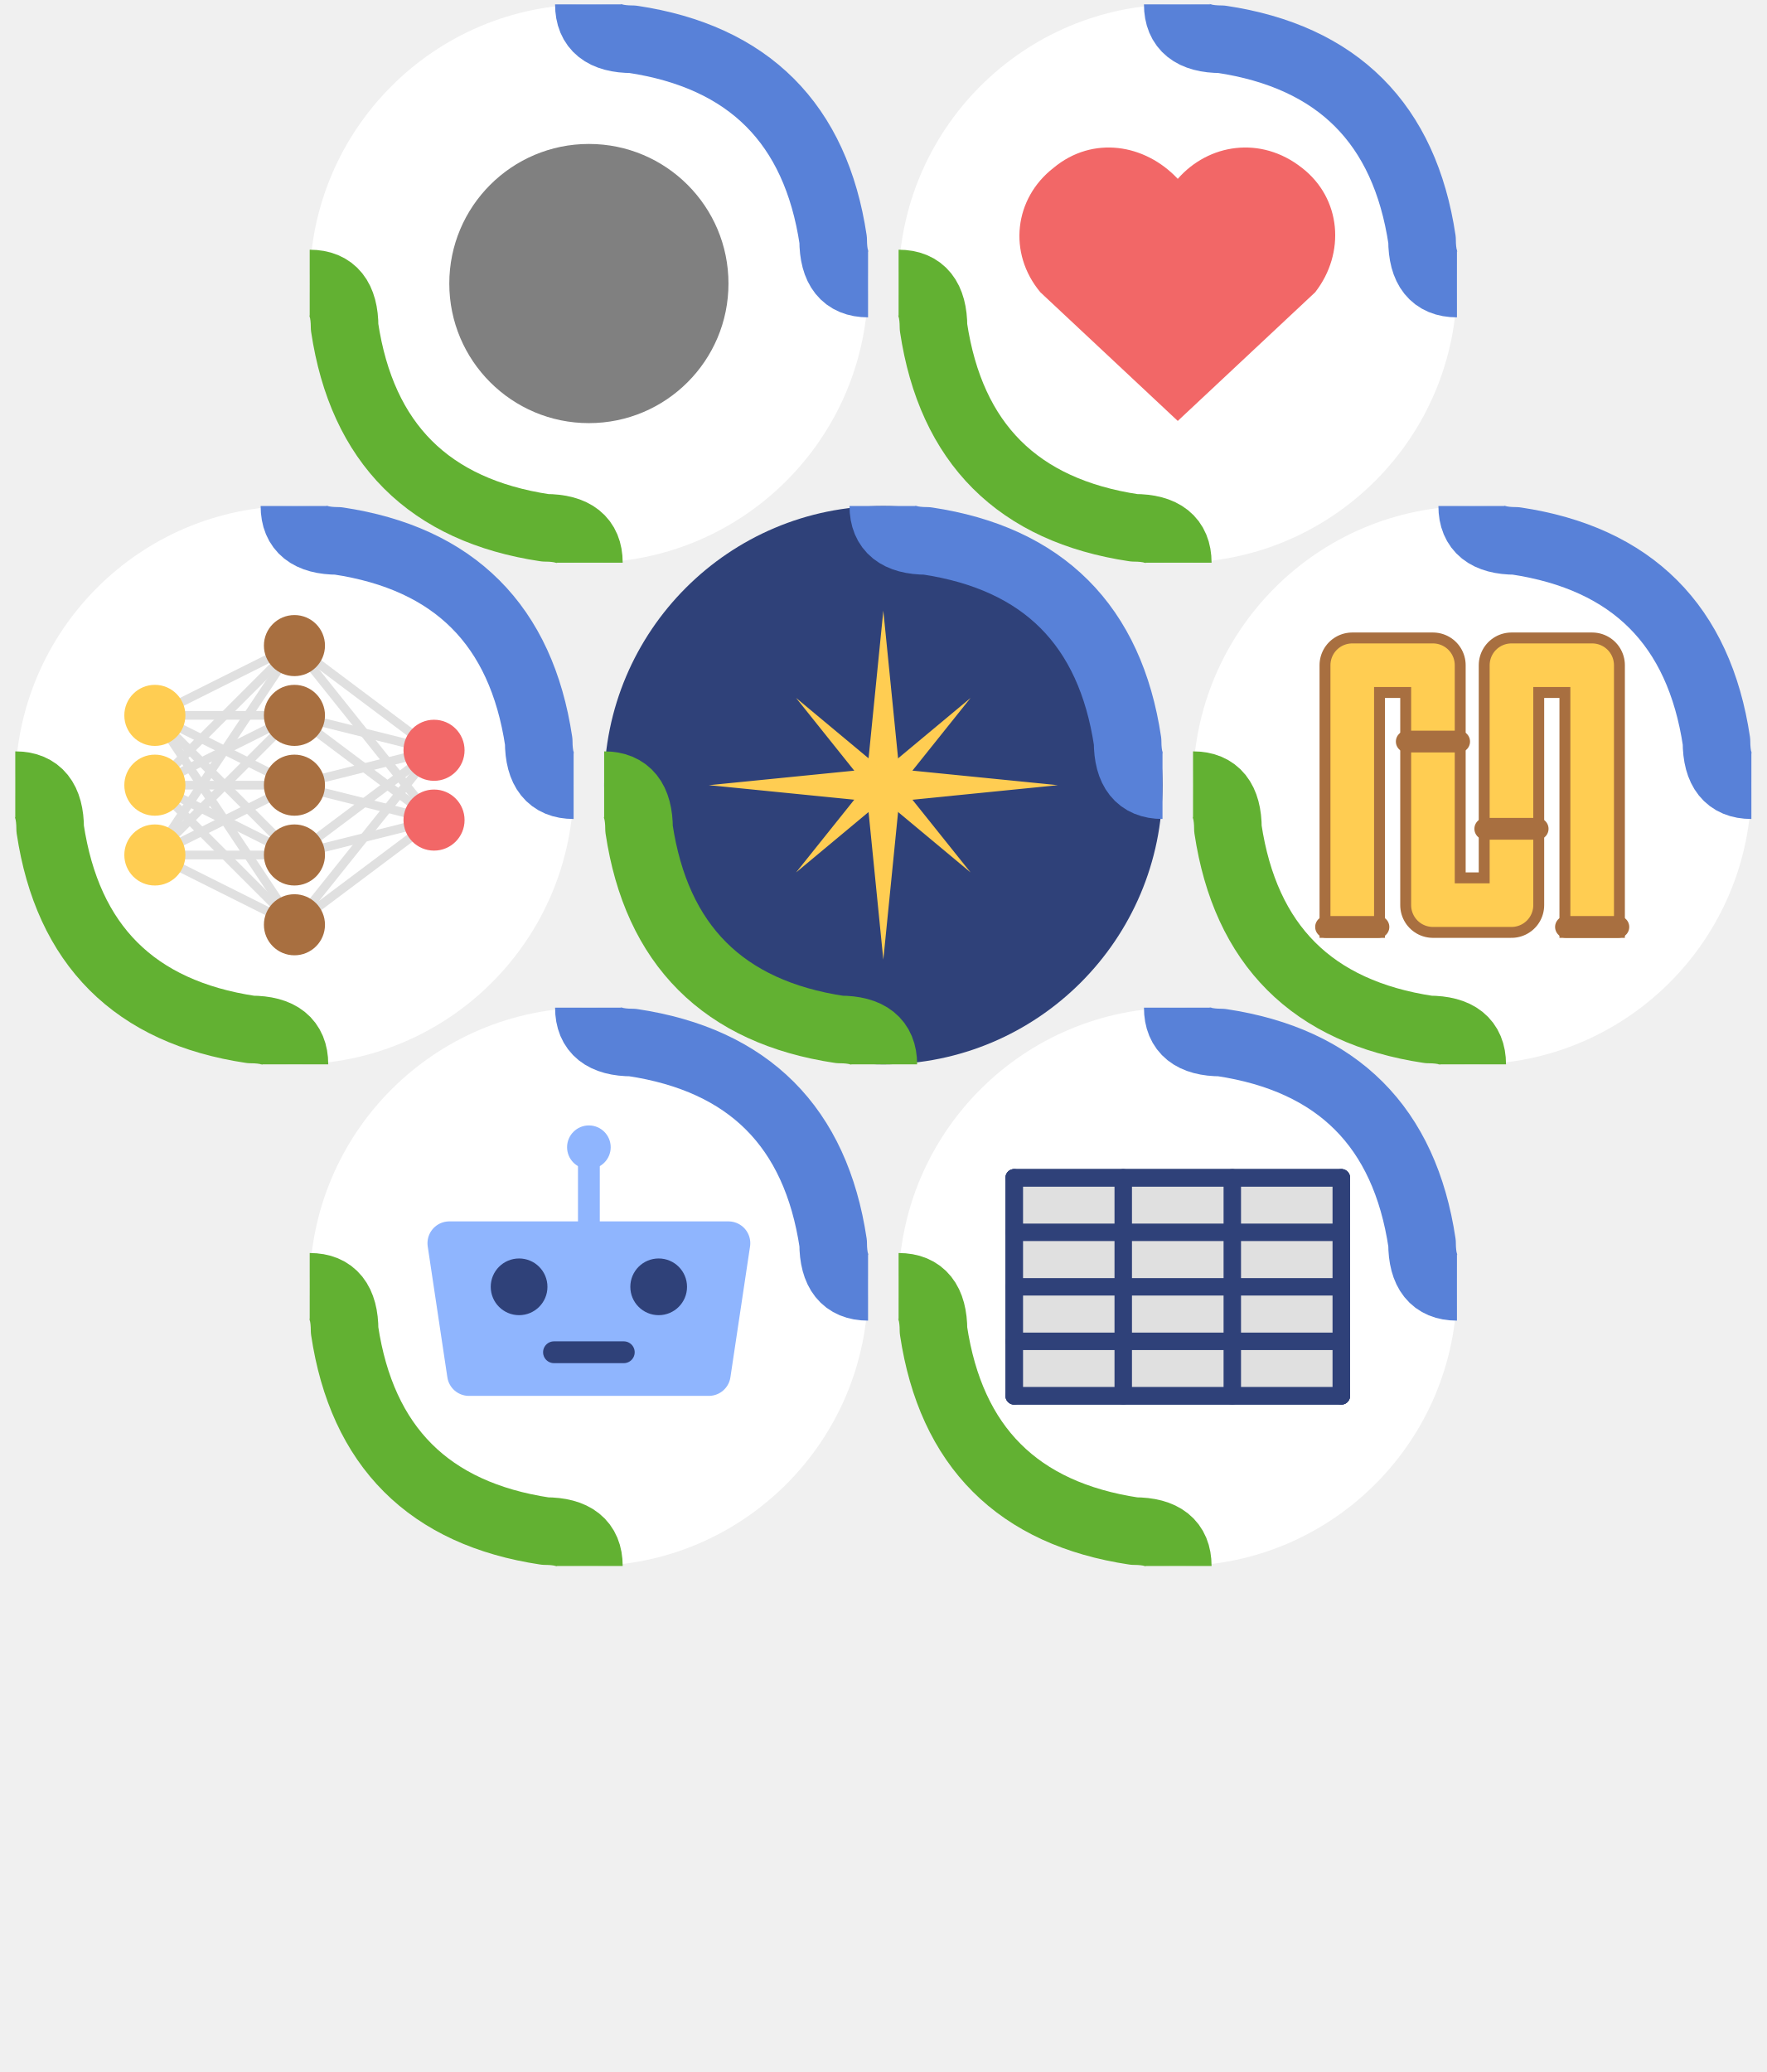
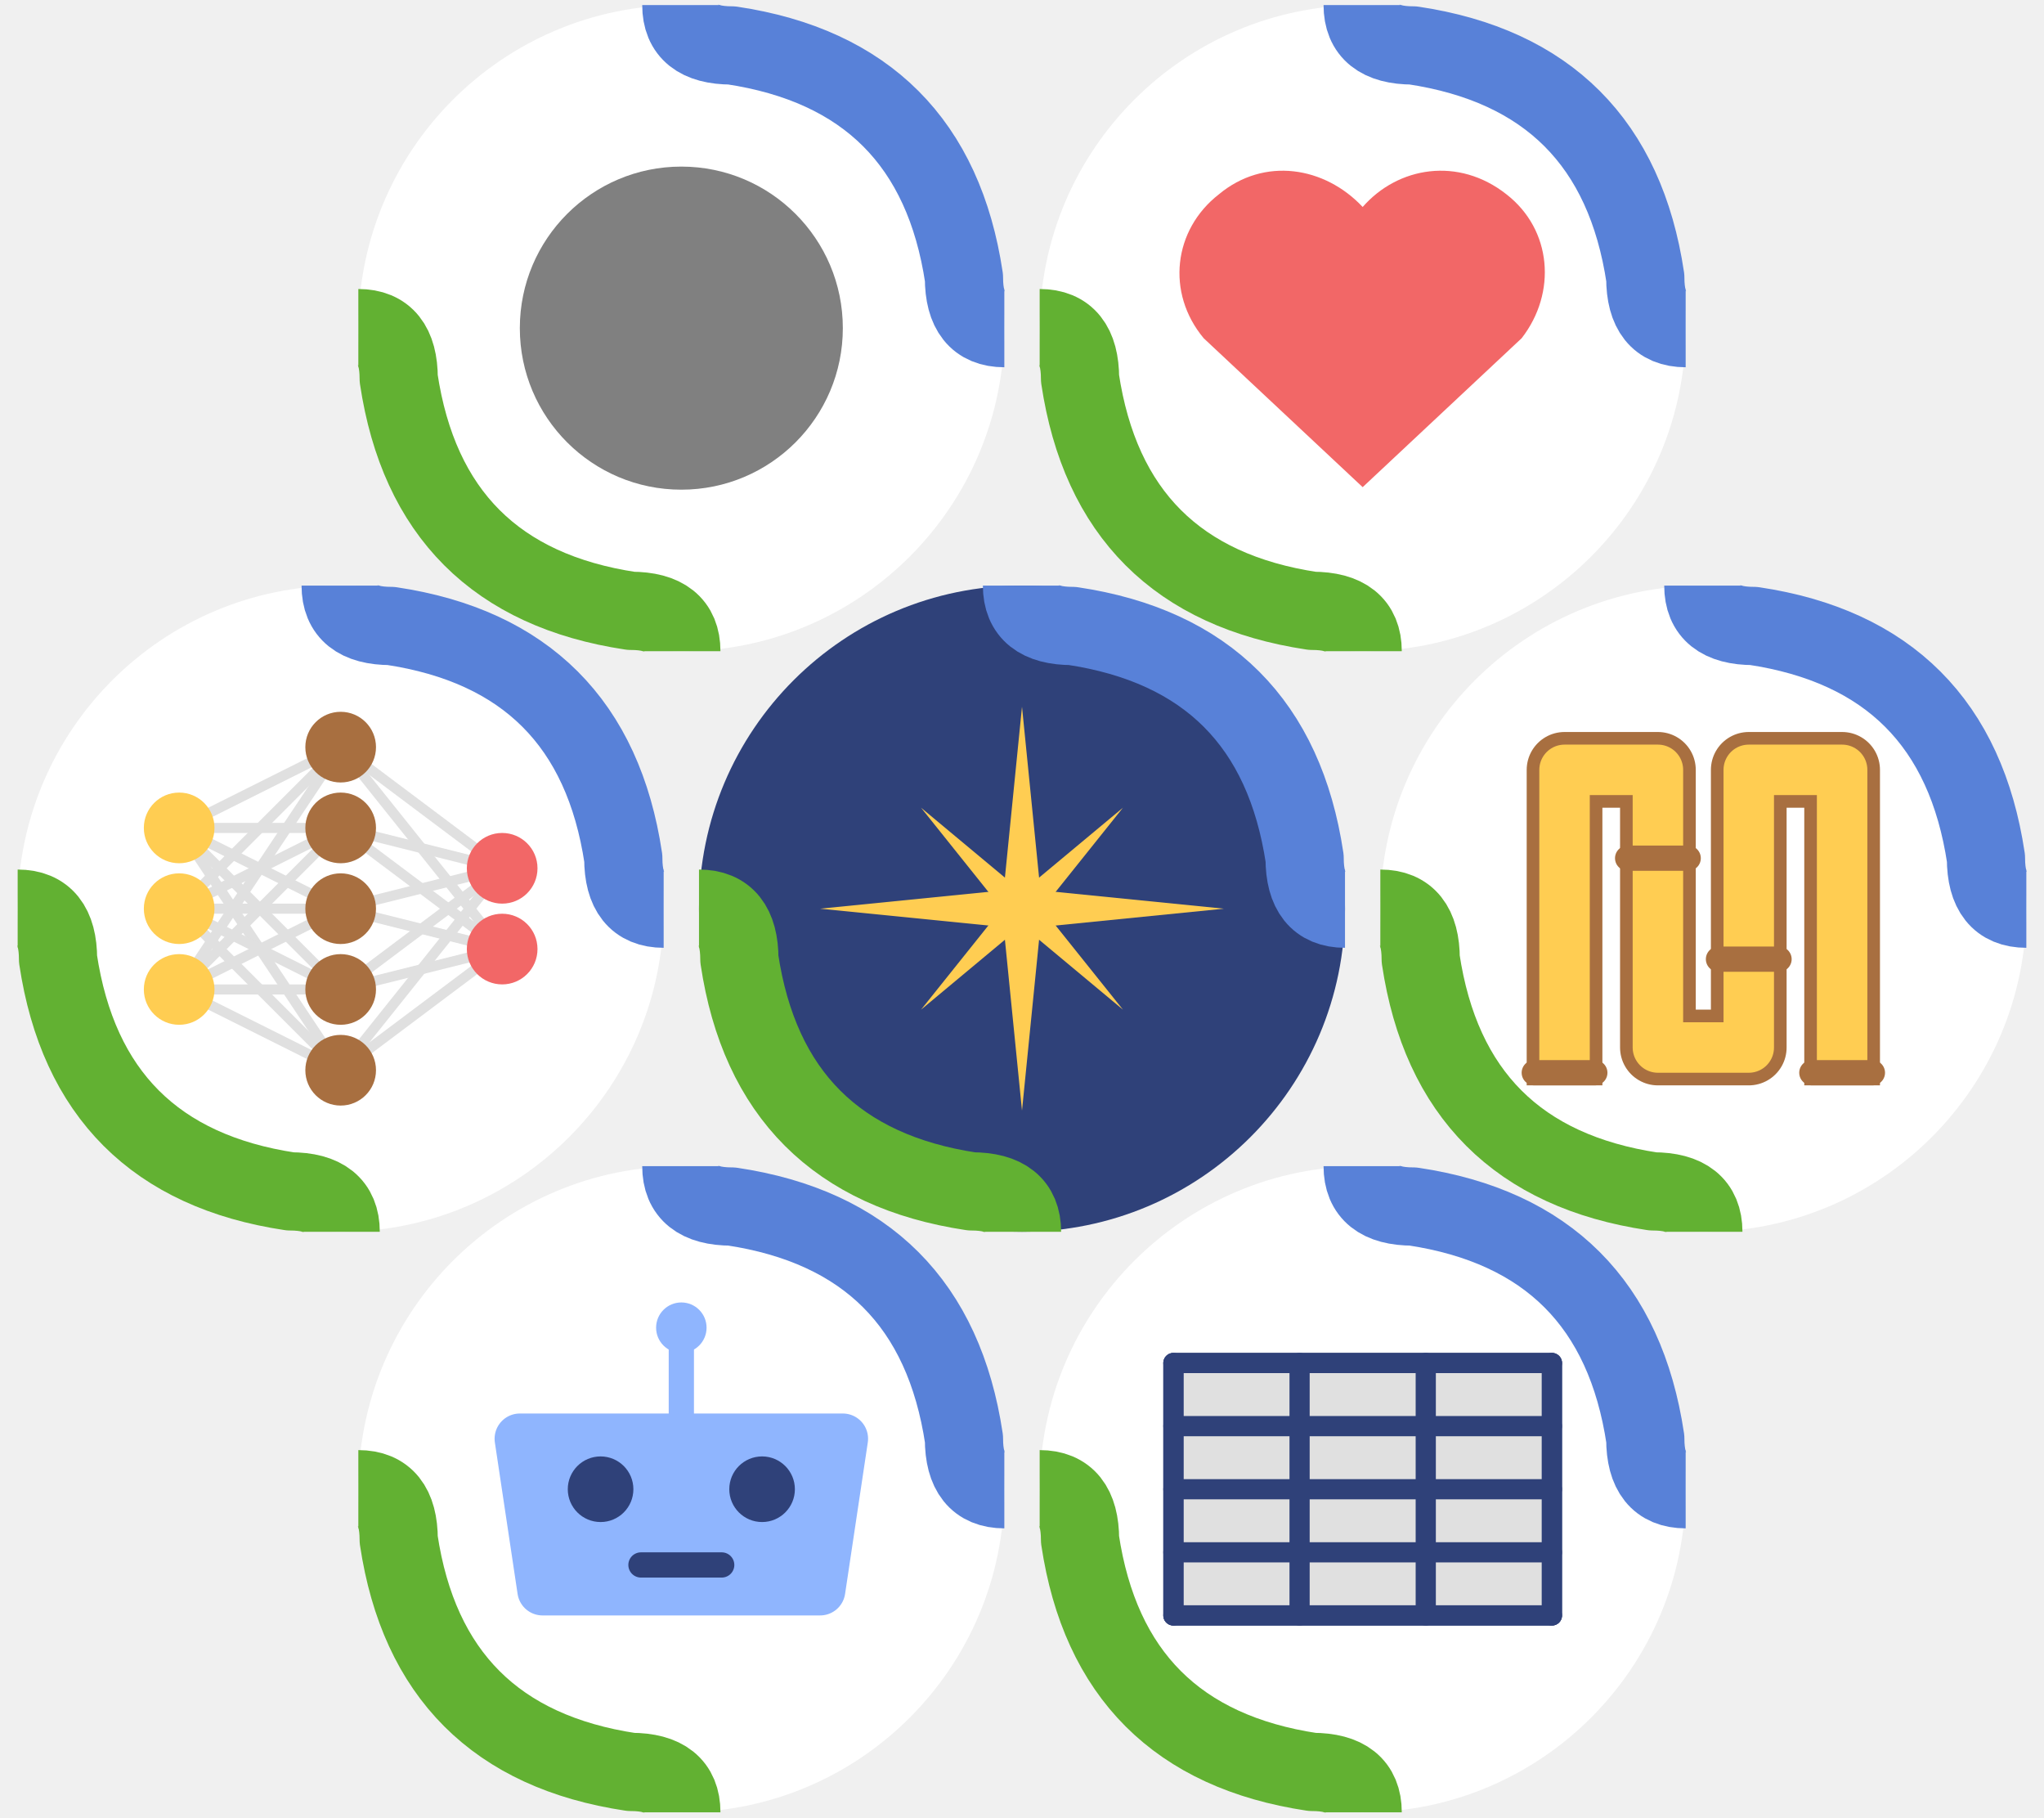
- <svg xmlns="http://www.w3.org/2000/svg" viewBox="-135 -130 810 950">
+ <svg xmlns="http://www.w3.org/2000/svg" viewBox="-135 -130 810 720">
  <g fill="none" stroke-linecap="round" stroke-linejoin="round" stroke-width="31" transform="translate(135,0)">
    <circle cx="0" cy="0" fill="#FFFFFF" r="128" stroke="none" />
    <g stroke-linecap="butt">
      <path d="M -128,0 Q -112,0 -112,20 -100,100 -20,112 0,112 0,128" stroke="#62B132" />
      <path d="M 128,0 Q 112,0 112,-20 100,-100 20,-112  0,-112 0,-128" stroke="#5881D8" />
    </g>
    <circle cx="0" cy="0" fill="#808080" id="gray ball of clay" r="64.0" />
  </g>
  <g fill="none" stroke-linecap="round" stroke-linejoin="round" stroke-width="31" transform="translate(405,0)">
    <circle cx="0" cy="0" fill="#FFFFFF" r="128" stroke="none" />
    <g stroke-linecap="butt">
      <path d="M -128,0 Q -112,0 -112,20 -100,100 -20,112 0,112 0,128" stroke="#62B132" />
      <path d="M 128,0 Q 112,0 112,-20 100,-100 20,-112  0,-112 0,-128" stroke="#5881D8" />
    </g>
    <g id="heart" transform="translate(-120,-120) scale(10)">
      <path d="M 12.0 7.2 C 10.5 5.6 8.1 5.2 6.3 6.7 C 4.5 8.1 4.2 10.6 5.7 12.4 L 12.0 18.3 L 18.3 12.4 C 19.7 10.6 19.5 8.1 17.7 6.7 C 15.8 5.2 13.4 5.6 12.0 7.2 Z" fill="#F26767" />
    </g>
  </g>
  <g fill="none" stroke-linecap="round" stroke-linejoin="round" stroke-width="31" transform="translate(0,230)">
    <circle cx="0" cy="0" fill="#FFFFFF" r="128" stroke="none" />
    <g stroke-linecap="butt">
      <path d="M -128,0 Q -112,0 -112,20 -100,100 -20,112 0,112 0,128" stroke="#62B132" />
      <path d="M 128,0 Q 112,0 112,-20 100,-100 20,-112  0,-112 0,-128" stroke="#5881D8" />
    </g>
    <g id="net">
      <g stroke="#E0E0E0" stroke-width="4">
        <g>
          <line x1="-64" x2="0" y1="-32" y2="-64" />
          <line x1="-64" x2="0" y1="-32" y2="-32" />
          <line x1="-64" x2="0" y1="-32" y2="0" />
          <line x1="-64" x2="0" y1="-32" y2="32" />
          <line x1="-64" x2="0" y1="-32" y2="64" />
          <line x1="-64" x2="0" y1="0" y2="-64" />
          <line x1="-64" x2="0" y1="0" y2="-32" />
          <line x1="-64" x2="0" y1="0" y2="0" />
          <line x1="-64" x2="0" y1="0" y2="32" />
          <line x1="-64" x2="0" y1="0" y2="64" />
          <line x1="-64" x2="0" y1="32" y2="-64" />
          <line x1="-64" x2="0" y1="32" y2="-32" />
          <line x1="-64" x2="0" y1="32" y2="0" />
          <line x1="-64" x2="0" y1="32" y2="32" />
          <line x1="-64" x2="0" y1="32" y2="64" />
        </g>
        <g>
          <line x1="0" x2="64" y1="-64" y2="-16" />
          <line x1="0" x2="64" y1="-64" y2="16" />
          <line x1="0" x2="64" y1="-32" y2="-16" />
          <line x1="0" x2="64" y1="-32" y2="16" />
          <line x1="0" x2="64" y1="0" y2="-16" />
          <line x1="0" x2="64" y1="0" y2="16" />
          <line x1="0" x2="64" y1="32" y2="-16" />
          <line x1="0" x2="64" y1="32" y2="16" />
          <line x1="0" x2="64" y1="64" y2="-16" />
          <line x1="0" x2="64" y1="64" y2="16" />
        </g>
      </g>
      <g fill="#FFCD52">
        <circle cx="-64" cy="-32" r="14" />
        <circle cx="-64" cy="0" r="14" />
        <circle cx="-64" cy="32" r="14" />
      </g>
      <g fill="#A86F40">
        <circle cx="0" cy="-64" r="14" />
        <circle cx="0" cy="-32" r="14" />
        <circle cx="0" cy="0" r="14" />
        <circle cx="0" cy="32" r="14" />
        <circle cx="0" cy="64" r="14" />
      </g>
      <g fill="#F26767">
        <circle cx="64" cy="-16" r="14" />
        <circle cx="64" cy="16" r="14" />
      </g>
    </g>
  </g>
  <g fill="none" stroke-linecap="round" stroke-linejoin="round" stroke-width="31" transform="translate(540,230)">
    <circle cx="0" cy="0" fill="#FFFFFF" r="128" stroke="none" />
    <g stroke-linecap="butt">
      <path d="M -128,0 Q -112,0 -112,20 -100,100 -20,112 0,112 0,128" stroke="#62B132" />
      <path d="M 128,0 Q 112,0 112,-20 100,-100 20,-112  0,-112 0,-128" stroke="#5881D8" />
    </g>
    <g id="tilde" stroke="#FFCD52" stroke-linecap="square" stroke-width="20">
      <path d="M -55 55 L -55 -55 -18 -55 -18 55 18 55 18 -55 55 -55 55 55" stroke="#A86F40" stroke-width="30" />
      <path d="M -55 55 L -55 -55 -18 -55 -18 55 18 55 18 -55 55 -55 55 55" />
      <path d="M -67 65 L -43 65" stroke="#A86F40" stroke-linecap="round" stroke-width="10" />
      <path d="M 67 65 L 43 65" stroke="#A86F40" stroke-linecap="round" stroke-width="10" />
      <path d="M -30 -20 L -6 -20" stroke="#A86F40" stroke-linecap="round" stroke-width="10" />
      <path d="M 30 20 L 6 20" stroke="#A86F40" stroke-linecap="round" stroke-width="10" />
    </g>
  </g>
  <g fill="none" stroke-linecap="round" stroke-linejoin="round" stroke-width="31" transform="translate(135,460)">
    <circle cx="0" cy="0" fill="#FFFFFF" r="128" stroke="none" />
    <g stroke-linecap="butt">
      <path d="M -128,0 Q -112,0 -112,20 -100,100 -20,112 0,112 0,128" stroke="#62B132" />
      <path d="M 128,0 Q 112,0 112,-20 100,-100 20,-112  0,-112 0,-128" stroke="#5881D8" />
    </g>
    <g fill="#8FB5FE" id="robot head" stroke="#8FB5FE">
      <path d="M -64 -20 L 64 -20 55 40 -55 40 z" stroke-width="20" />
      <line stroke-width="10" x1="0" x2="0" y1="0" y2="-64" />
      <circle cx="0" cy="-64" r="10" stroke="none" />
      <g fill="#2F4179" stroke="#2F4179" stroke-width="10">
        <circle cx="-32" cy="0" r="8" />
        <circle cx="32" cy="0" r="8" />
        <line x1="-16" x2="16" y1="30" y2="30" />
      </g>
    </g>
  </g>
  <g fill="none" stroke-linecap="round" stroke-linejoin="round" stroke-width="31" transform="translate(405,460)">
    <circle cx="0" cy="0" fill="#FFFFFF" r="128" stroke="none" />
    <g stroke-linecap="butt">
      <path d="M -128,0 Q -112,0 -112,20 -100,100 -20,112 0,112 0,128" stroke="#62B132" />
      <path d="M 128,0 Q 112,0 112,-20 100,-100 20,-112  0,-112 0,-128" stroke="#5881D8" />
    </g>
    <g id="grid of data" stroke="#2F4179" stroke-width="8">
      <rect fill="#E0E0E0" height="100.0" width="150.0" x="-75.0" y="-50.0" />
      <line x1="-75.0" x2="75.0" y1="-50.0" y2="-50.0" />
      <line x1="-75.0" x2="75.0" y1="-25.0" y2="-25.0" />
      <line x1="-75.0" x2="75.0" y1="0.0" y2="0.0" />
      <line x1="-75.0" x2="75.0" y1="25.0" y2="25.0" />
      <line x1="-75.0" x2="75.0" y1="50.0" y2="50.0" />
      <line x1="-75.0" x2="-75.0" y1="-50.0" y2="50.0" />
      <line x1="-25.0" x2="-25.0" y1="-50.0" y2="50.0" />
      <line x1="25.0" x2="25.0" y1="-50.0" y2="50.0" />
      <line x1="75.0" x2="75.0" y1="-50.0" y2="50.0" />
    </g>
  </g>
  <g fill="none" stroke-linecap="round" stroke-linejoin="round" stroke-width="31" transform="translate(270,230)">
    <circle cx="0" cy="0" fill="#2F4179" r="128" stroke="none" />
    <g stroke-linecap="butt">
      <path d="M -128,0 Q -112,0 -112,20 -100,100 -20,112 0,112 0,128" stroke="#62B132" />
      <path d="M 128,0 Q 112,0 112,-20 100,-100 20,-112  0,-112 0,-128" stroke="#5881D8" />
    </g>
    <g fill="#FFCD52" id="north star">
      <path d="M 0 -80 L 8 0 0 80 -8 0 Z" />
      <path d="M -80 0 L 0 8 80 0 0 -8 Z" />
      <path d="M -40.0 -40.0 L -8 0 40.0 40.0 8 0 Z" />
      <path d="M -40.0 40.0 L -8 0 40.0 -40.0 8 0 Z" />
    </g>
  </g>
</svg>
